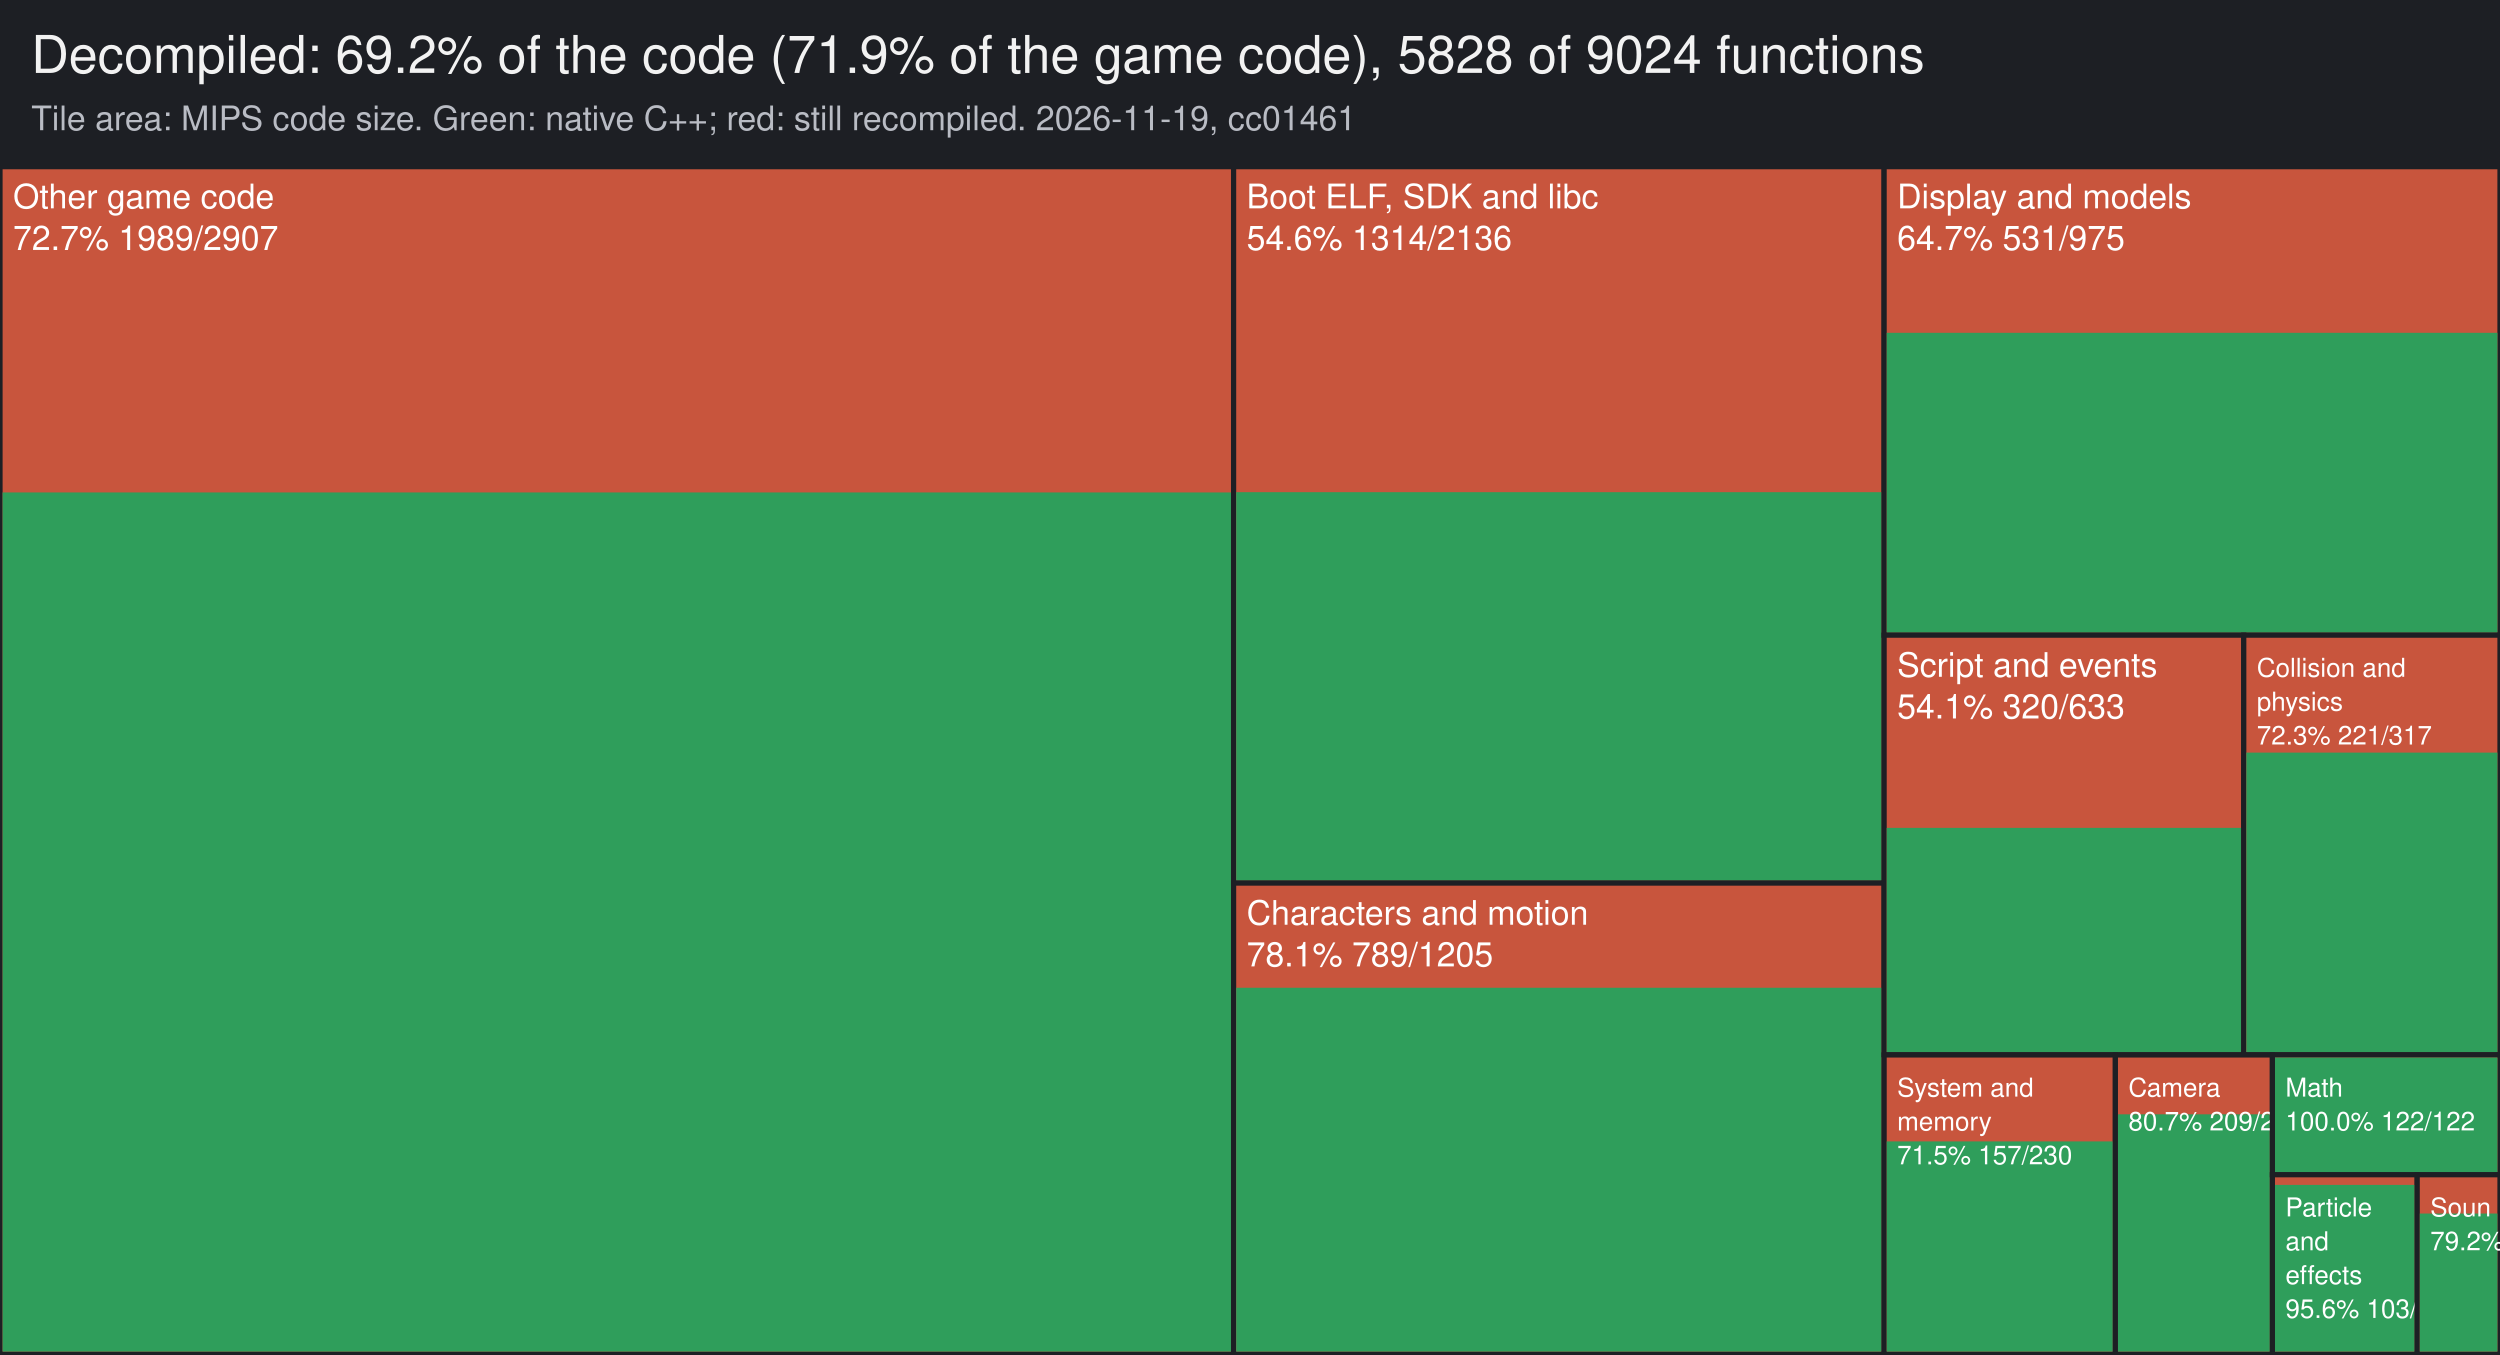
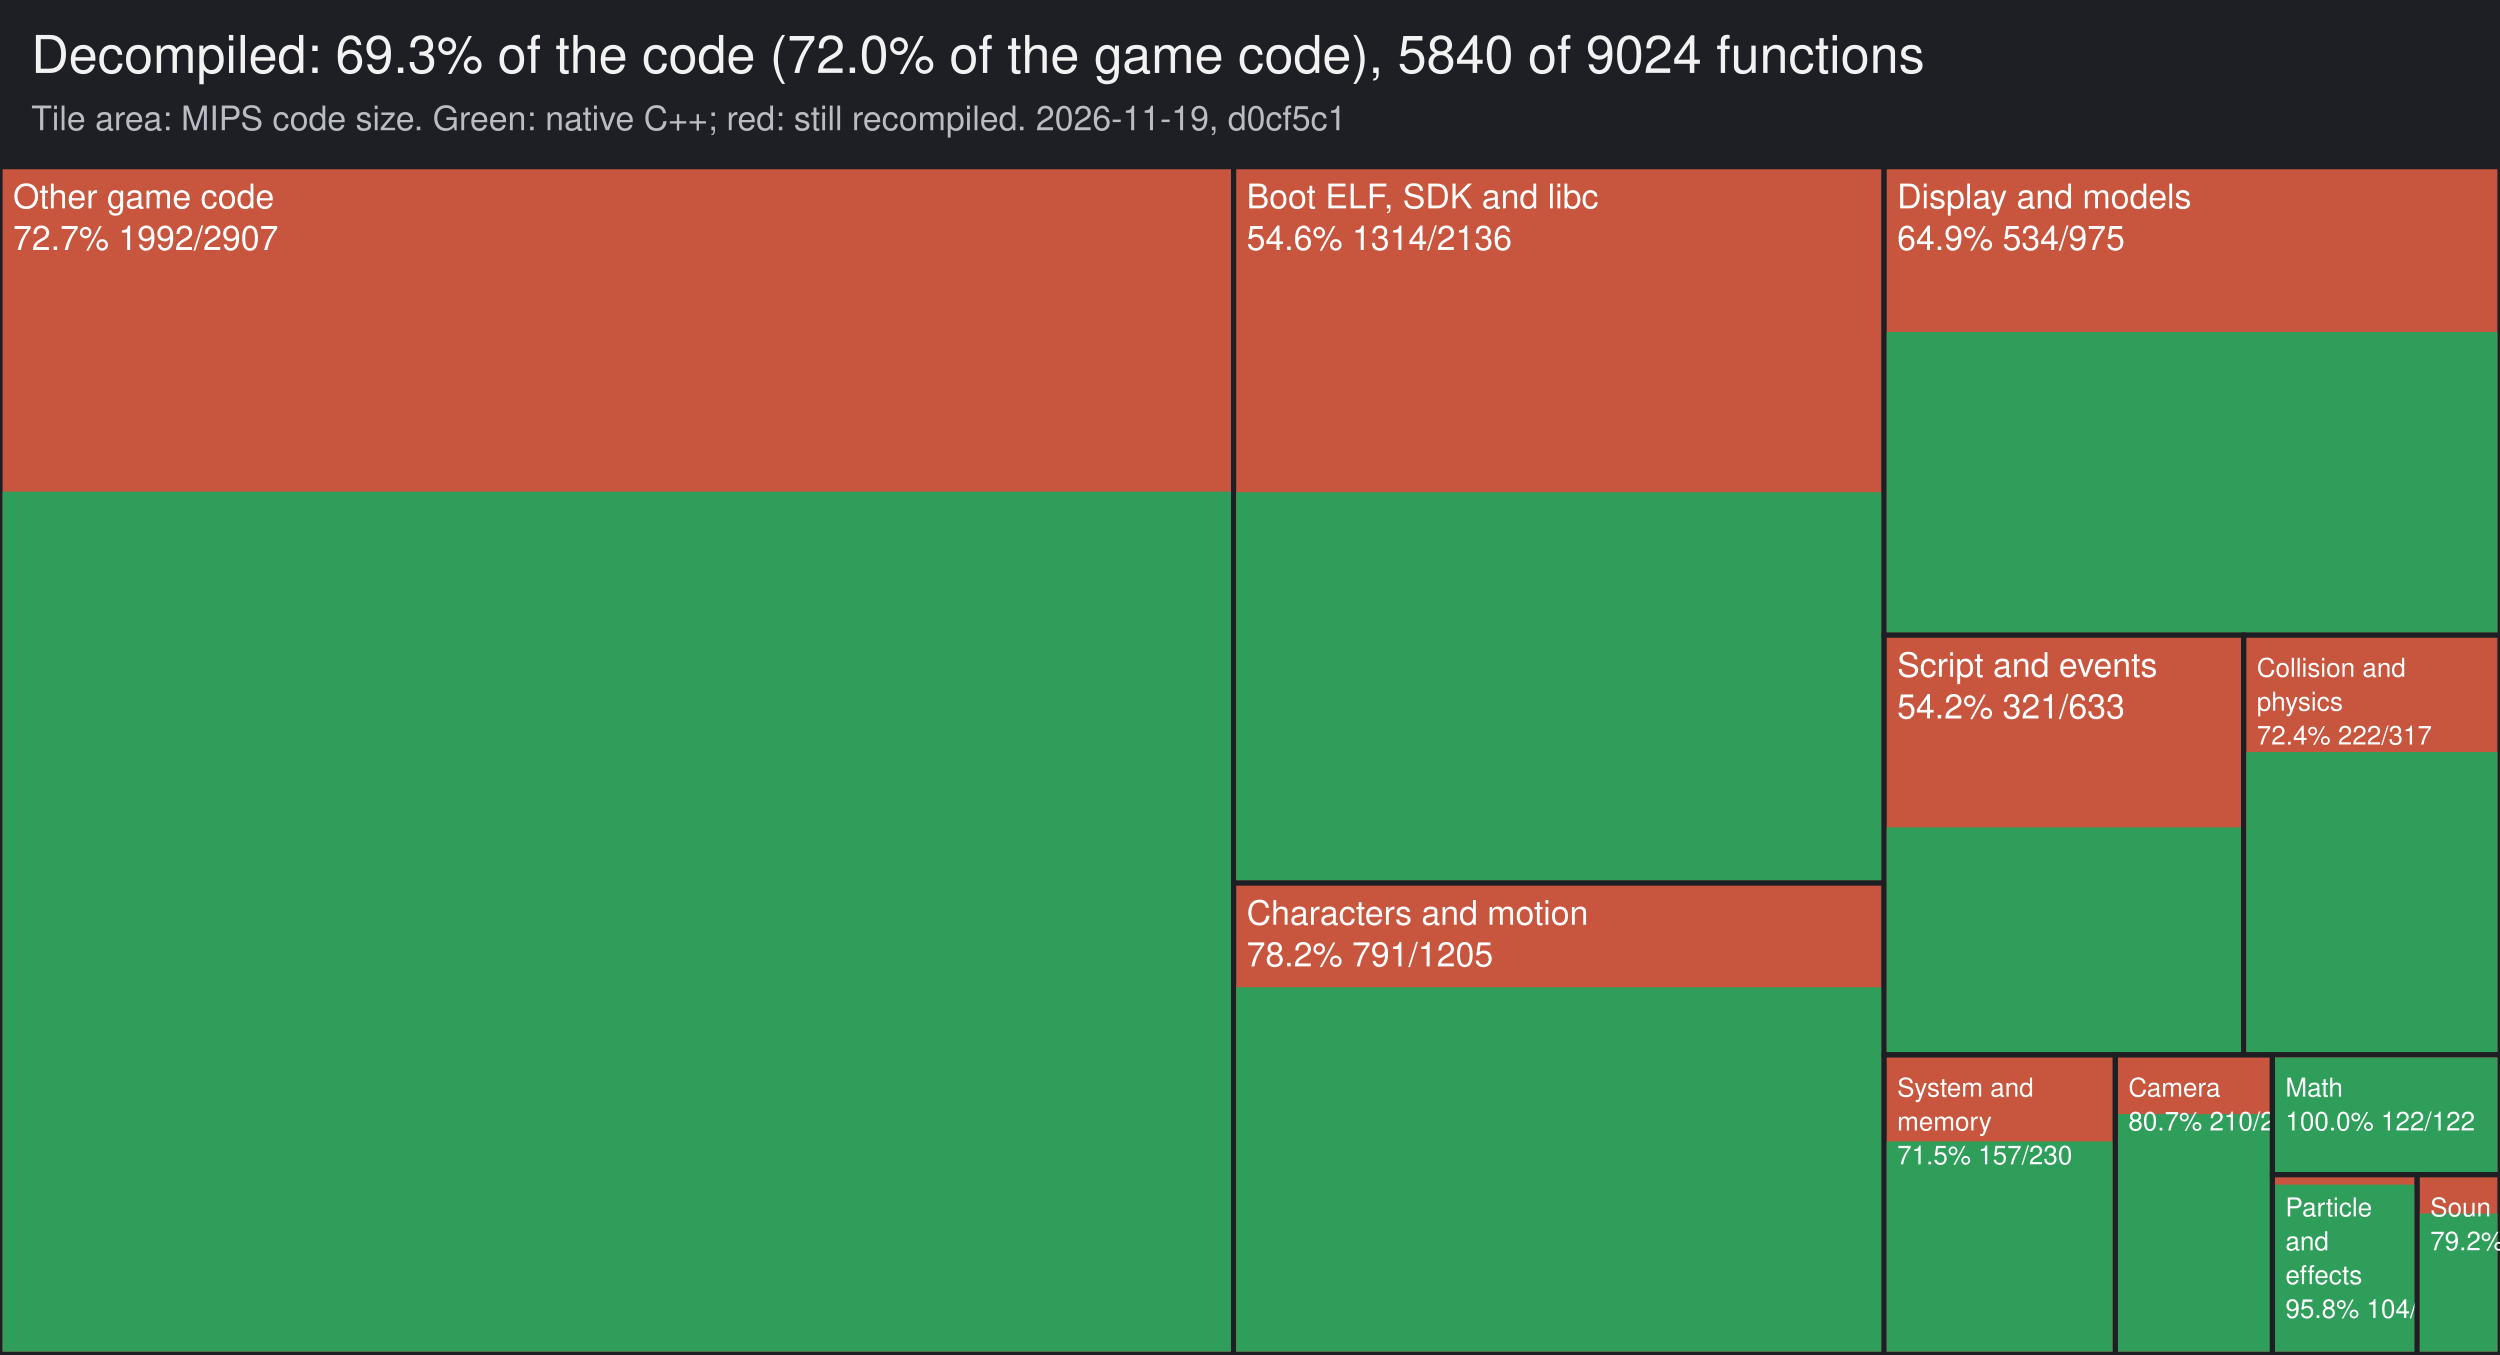
<svg xmlns="http://www.w3.org/2000/svg" width="960" height="520" font-family="Helvetica, Arial, sans-serif">
  <rect width="100%" height="100%" fill="#1d1f24" />
-   <text x="12" y="28" font-size="20" fill="#f2f2f2">Decompiled: 69.2% of the code (71.9% of the game code), 5828 of 9024 functions</text>
-   <text x="12" y="50" font-size="13" fill="#b9bcc4">Tile area: MIPS code size. Green: native C++; red: still recompiled. 2026-11-19, cc01461</text>
+   <text x="12" y="28" font-size="20" fill="#f2f2f2">Decompiled: 69.3% of the code (72.0% of the game code), 5840 of 9024 functions</text>
+   <text x="12" y="50" font-size="13" fill="#b9bcc4">Tile area: MIPS code size. Green: native C++; red: still recompiled. 2026-11-19, d0cf5c1</text>
  <rect x="0.0" y="64.0" width="473.7" height="456.0" fill="#c8553d" stroke="#1d1f24" stroke-width="2" />
-   <rect x="1.0" y="189.1" width="471.7" height="329.9" fill="#2f9e5b" />
+   <rect x="1.0" y="188.8" width="471.7" height="330.2" fill="#2f9e5b" />
  <text x="5.0" y="80.0" font-size="13" fill="#ffffff">Other game code</text>
-   <text x="5.0" y="96.0" font-size="13" fill="#ffffff">72.7%  1989/2907</text>
+   <text x="5.0" y="96.0" font-size="13" fill="#ffffff">72.7%  1992/2907</text>
  <rect x="473.7" y="64.0" width="249.8" height="275.1" fill="#c8553d" stroke="#1d1f24" stroke-width="2" />
  <rect x="474.7" y="189.0" width="247.8" height="149.1" fill="#2f9e5b" />
  <text x="478.7" y="80.0" font-size="13" fill="#ffffff">Boot ELF, SDK and libc</text>
  <text x="478.7" y="96.0" font-size="13" fill="#ffffff">54.6%  1314/2136</text>
  <rect x="473.7" y="339.1" width="249.8" height="180.9" fill="#c8553d" stroke="#1d1f24" stroke-width="2" />
-   <rect x="474.7" y="379.3" width="247.8" height="139.7" fill="#2f9e5b" />
+   <rect x="474.7" y="379.1" width="247.8" height="139.9" fill="#2f9e5b" />
  <text x="478.7" y="355.1" font-size="13" fill="#ffffff">Characters and motion</text>
-   <text x="478.7" y="371.1" font-size="13" fill="#ffffff">78.1%  789/1205</text>
+   <text x="478.7" y="371.1" font-size="13" fill="#ffffff">78.2%  791/1205</text>
  <rect x="723.5" y="64.0" width="236.5" height="179.9" fill="#c8553d" stroke="#1d1f24" stroke-width="2" />
-   <rect x="724.5" y="127.8" width="234.5" height="115.1" fill="#2f9e5b" />
+   <rect x="724.5" y="127.5" width="234.5" height="115.4" fill="#2f9e5b" />
  <text x="728.5" y="80.0" font-size="13" fill="#ffffff">Display and models</text>
-   <text x="728.5" y="96.0" font-size="13" fill="#ffffff">64.7%  531/975</text>
+   <text x="728.5" y="96.0" font-size="13" fill="#ffffff">64.9%  534/975</text>
  <rect x="723.5" y="243.9" width="138.1" height="161.1" fill="#c8553d" stroke="#1d1f24" stroke-width="2" />
-   <rect x="724.5" y="317.9" width="136.1" height="86.1" fill="#2f9e5b" />
+   <rect x="724.5" y="317.7" width="136.1" height="86.3" fill="#2f9e5b" />
  <text x="728.5" y="259.9" font-size="13" fill="#ffffff">Script and events</text>
-   <text x="728.5" y="275.9" font-size="13" fill="#ffffff">54.1%  320/633</text>
+   <text x="728.5" y="275.9" font-size="13" fill="#ffffff">54.2%  321/633</text>
  <rect x="861.6" y="243.9" width="98.4" height="161.1" fill="#c8553d" stroke="#1d1f24" stroke-width="2" />
-   <rect x="862.6" y="289.0" width="96.4" height="115.0" fill="#2f9e5b" />
+   <rect x="862.6" y="288.8" width="96.4" height="115.2" fill="#2f9e5b" />
  <text x="866.6" y="259.9" font-size="10" fill="#ffffff">Collision and</text>
  <text x="866.6" y="272.9" font-size="10" fill="#ffffff">physics</text>
-   <text x="866.6" y="285.9" font-size="10" fill="#ffffff">72.3%  221/317</text>
+   <text x="866.6" y="285.9" font-size="10" fill="#ffffff">72.4%  222/317</text>
  <rect x="723.5" y="405.1" width="88.8" height="114.9" fill="#c8553d" stroke="#1d1f24" stroke-width="2" />
  <rect x="724.5" y="438.3" width="86.8" height="80.7" fill="#2f9e5b" />
  <text x="728.5" y="421.1" font-size="10" fill="#ffffff">System and</text>
  <text x="728.5" y="434.1" font-size="10" fill="#ffffff">memory</text>
  <text x="728.5" y="447.1" font-size="10" fill="#ffffff">71.5%  157/230</text>
  <rect x="812.3" y="405.1" width="60.3" height="114.9" fill="#c8553d" stroke="#1d1f24" stroke-width="2" />
-   <rect x="813.3" y="427.9" width="58.3" height="91.1" fill="#2f9e5b" />
+   <rect x="813.3" y="427.8" width="58.3" height="91.2" fill="#2f9e5b" />
  <text x="817.3" y="421.1" font-size="10" fill="#ffffff">Camera</text>
-   <text x="817.3" y="434.1" font-size="10" fill="#ffffff">80.7%  209/282</text>
+   <text x="817.3" y="434.1" font-size="10" fill="#ffffff">80.7%  210/282</text>
  <rect x="872.6" y="405.1" width="87.4" height="46.0" fill="#c8553d" stroke="#1d1f24" stroke-width="2" />
  <rect x="873.6" y="406.1" width="85.4" height="44.0" fill="#2f9e5b" />
  <text x="877.6" y="421.1" font-size="10" fill="#ffffff">Math</text>
  <text x="877.6" y="434.1" font-size="10" fill="#ffffff">100.0%  122/122</text>
  <rect x="872.6" y="451.1" width="55.6" height="68.9" fill="#c8553d" stroke="#1d1f24" stroke-width="2" />
-   <rect x="873.6" y="455.0" width="53.6" height="64.0" fill="#2f9e5b" />
+   <rect x="873.6" y="454.9" width="53.6" height="64.1" fill="#2f9e5b" />
  <text x="877.6" y="467.1" font-size="10" fill="#ffffff">Particle</text>
  <text x="877.6" y="480.1" font-size="10" fill="#ffffff">and</text>
  <text x="877.6" y="493.1" font-size="10" fill="#ffffff">effects</text>
-   <text x="877.6" y="506.1" font-size="10" fill="#ffffff">95.6%  103/115</text>
+   <text x="877.6" y="506.1" font-size="10" fill="#ffffff">95.8%  104/115</text>
  <rect x="928.2" y="451.1" width="31.8" height="68.9" fill="#c8553d" stroke="#1d1f24" stroke-width="2" />
  <rect x="929.2" y="466.0" width="29.8" height="53.0" fill="#2f9e5b" />
  <text x="933.2" y="467.1" font-size="10" fill="#ffffff">Soun</text>
  <text x="933.2" y="480.1" font-size="10" fill="#ffffff">79.2%  73/102</text>
</svg>
